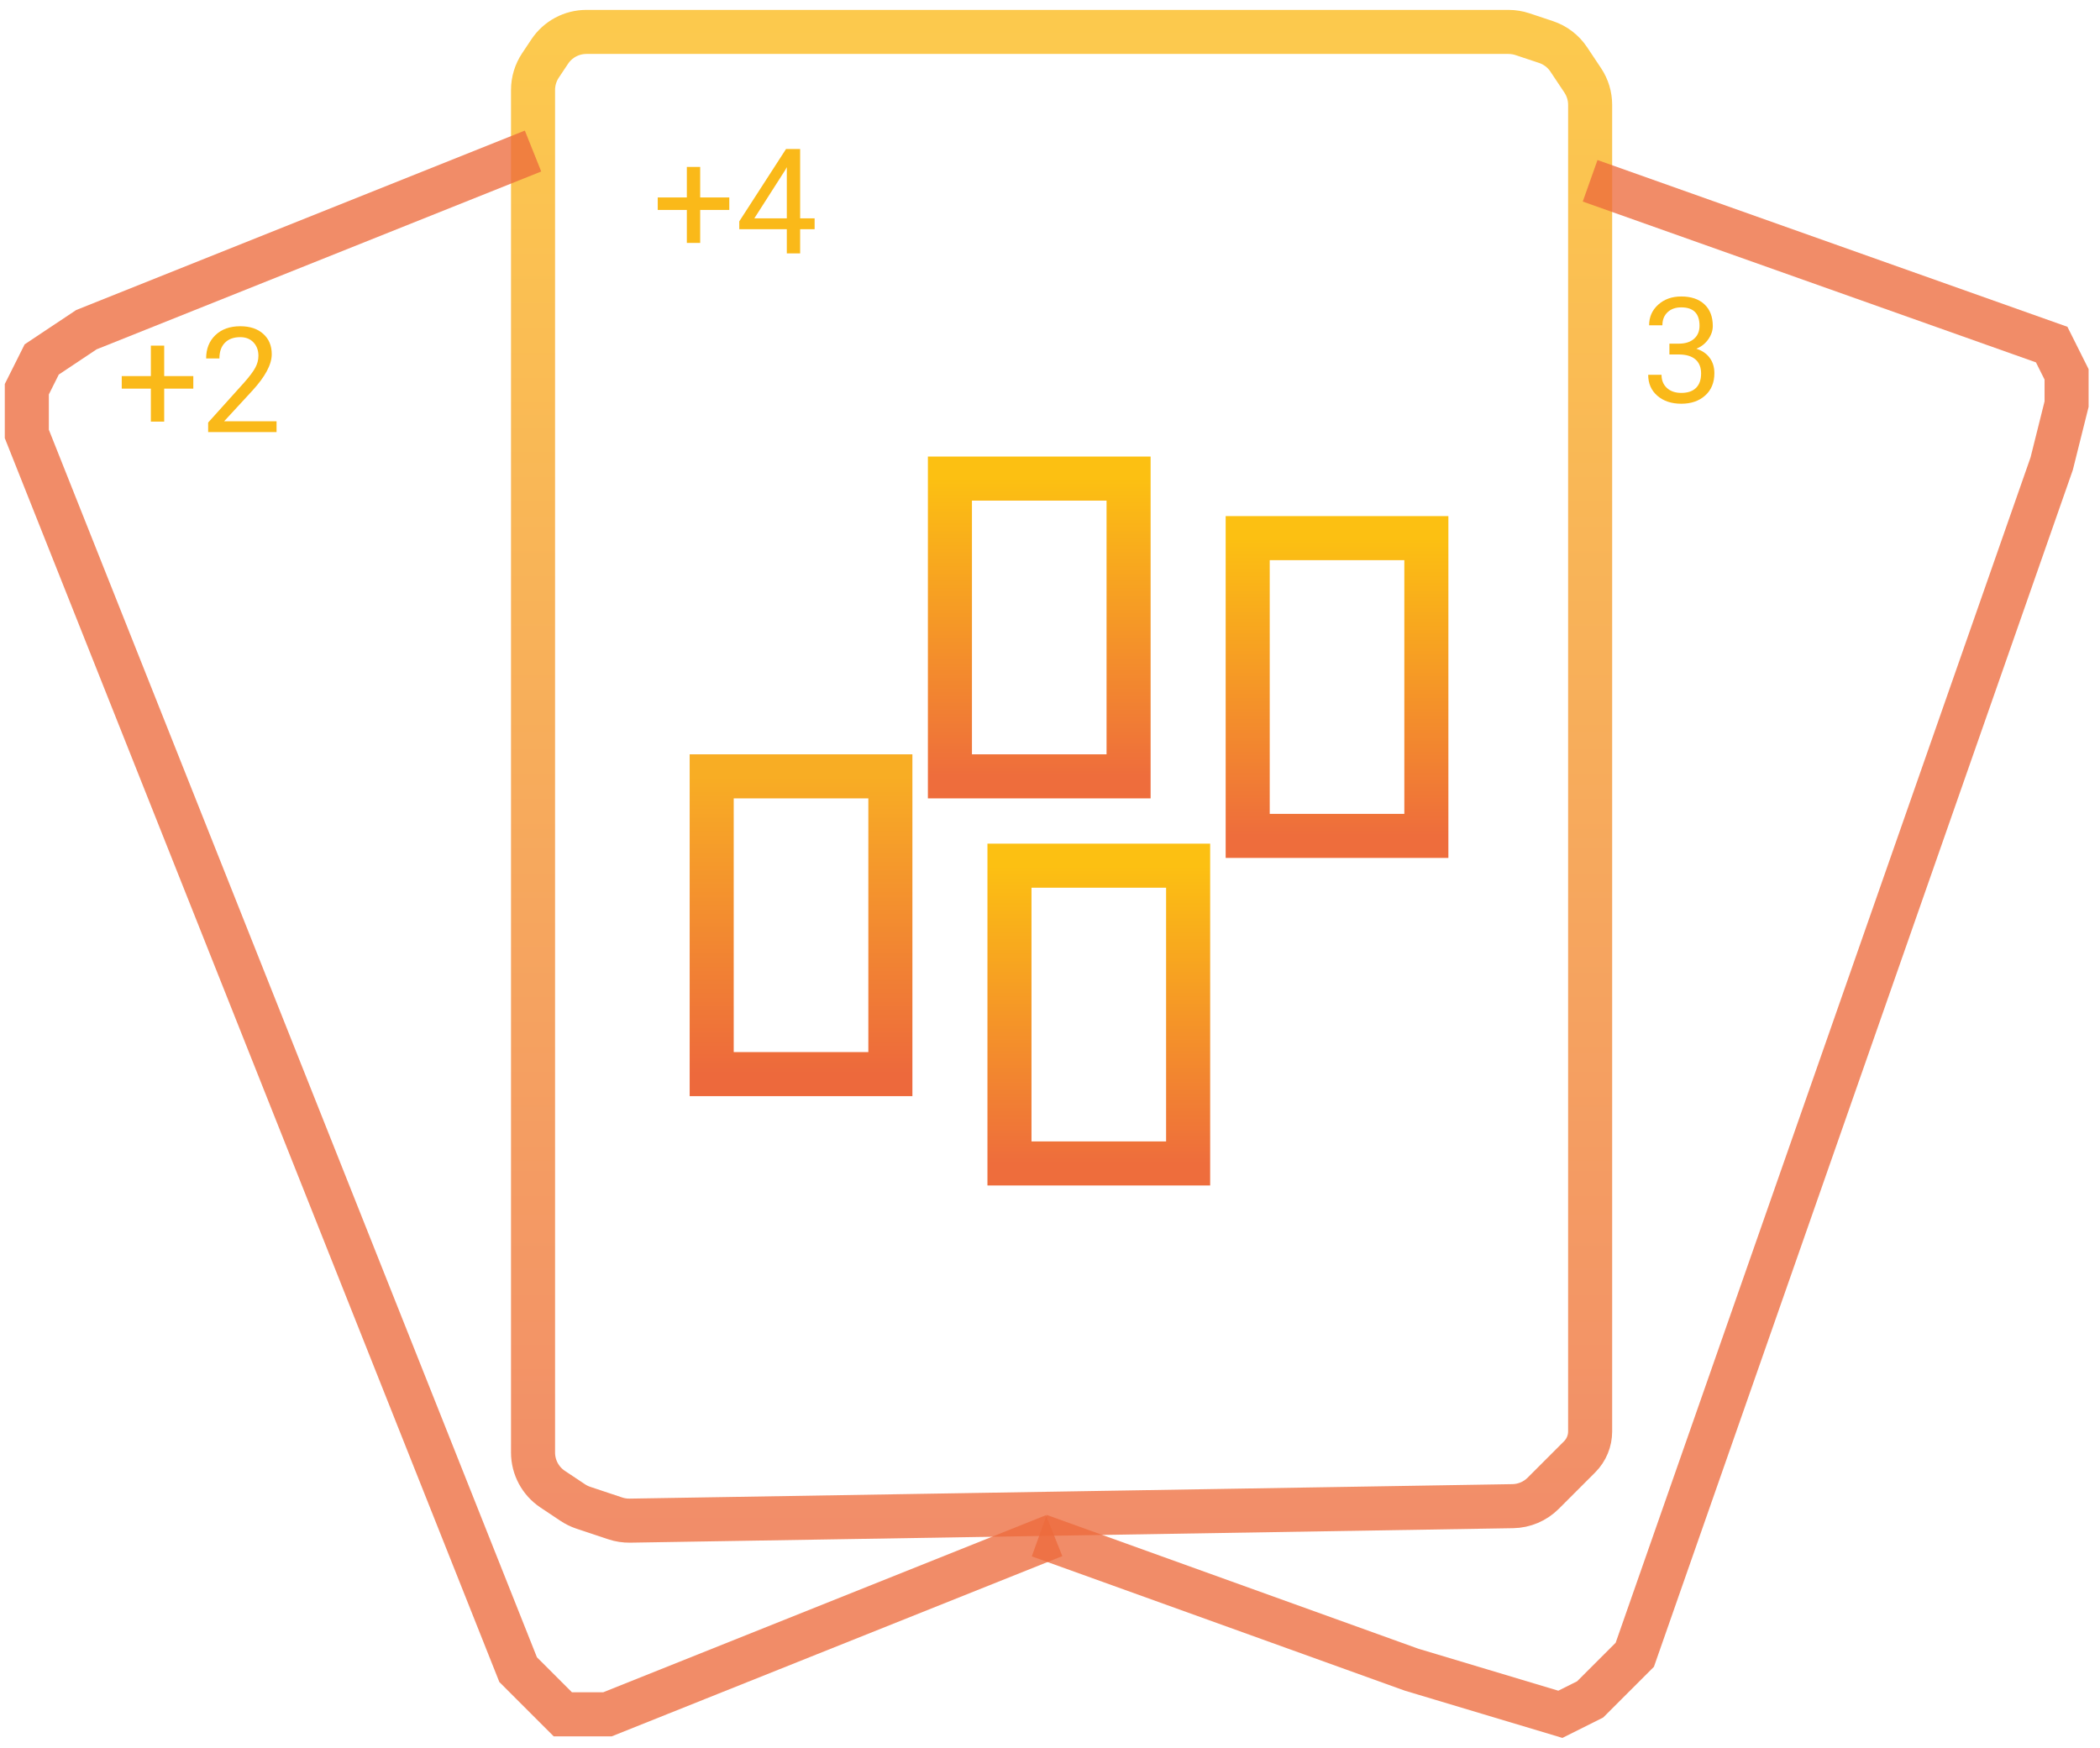
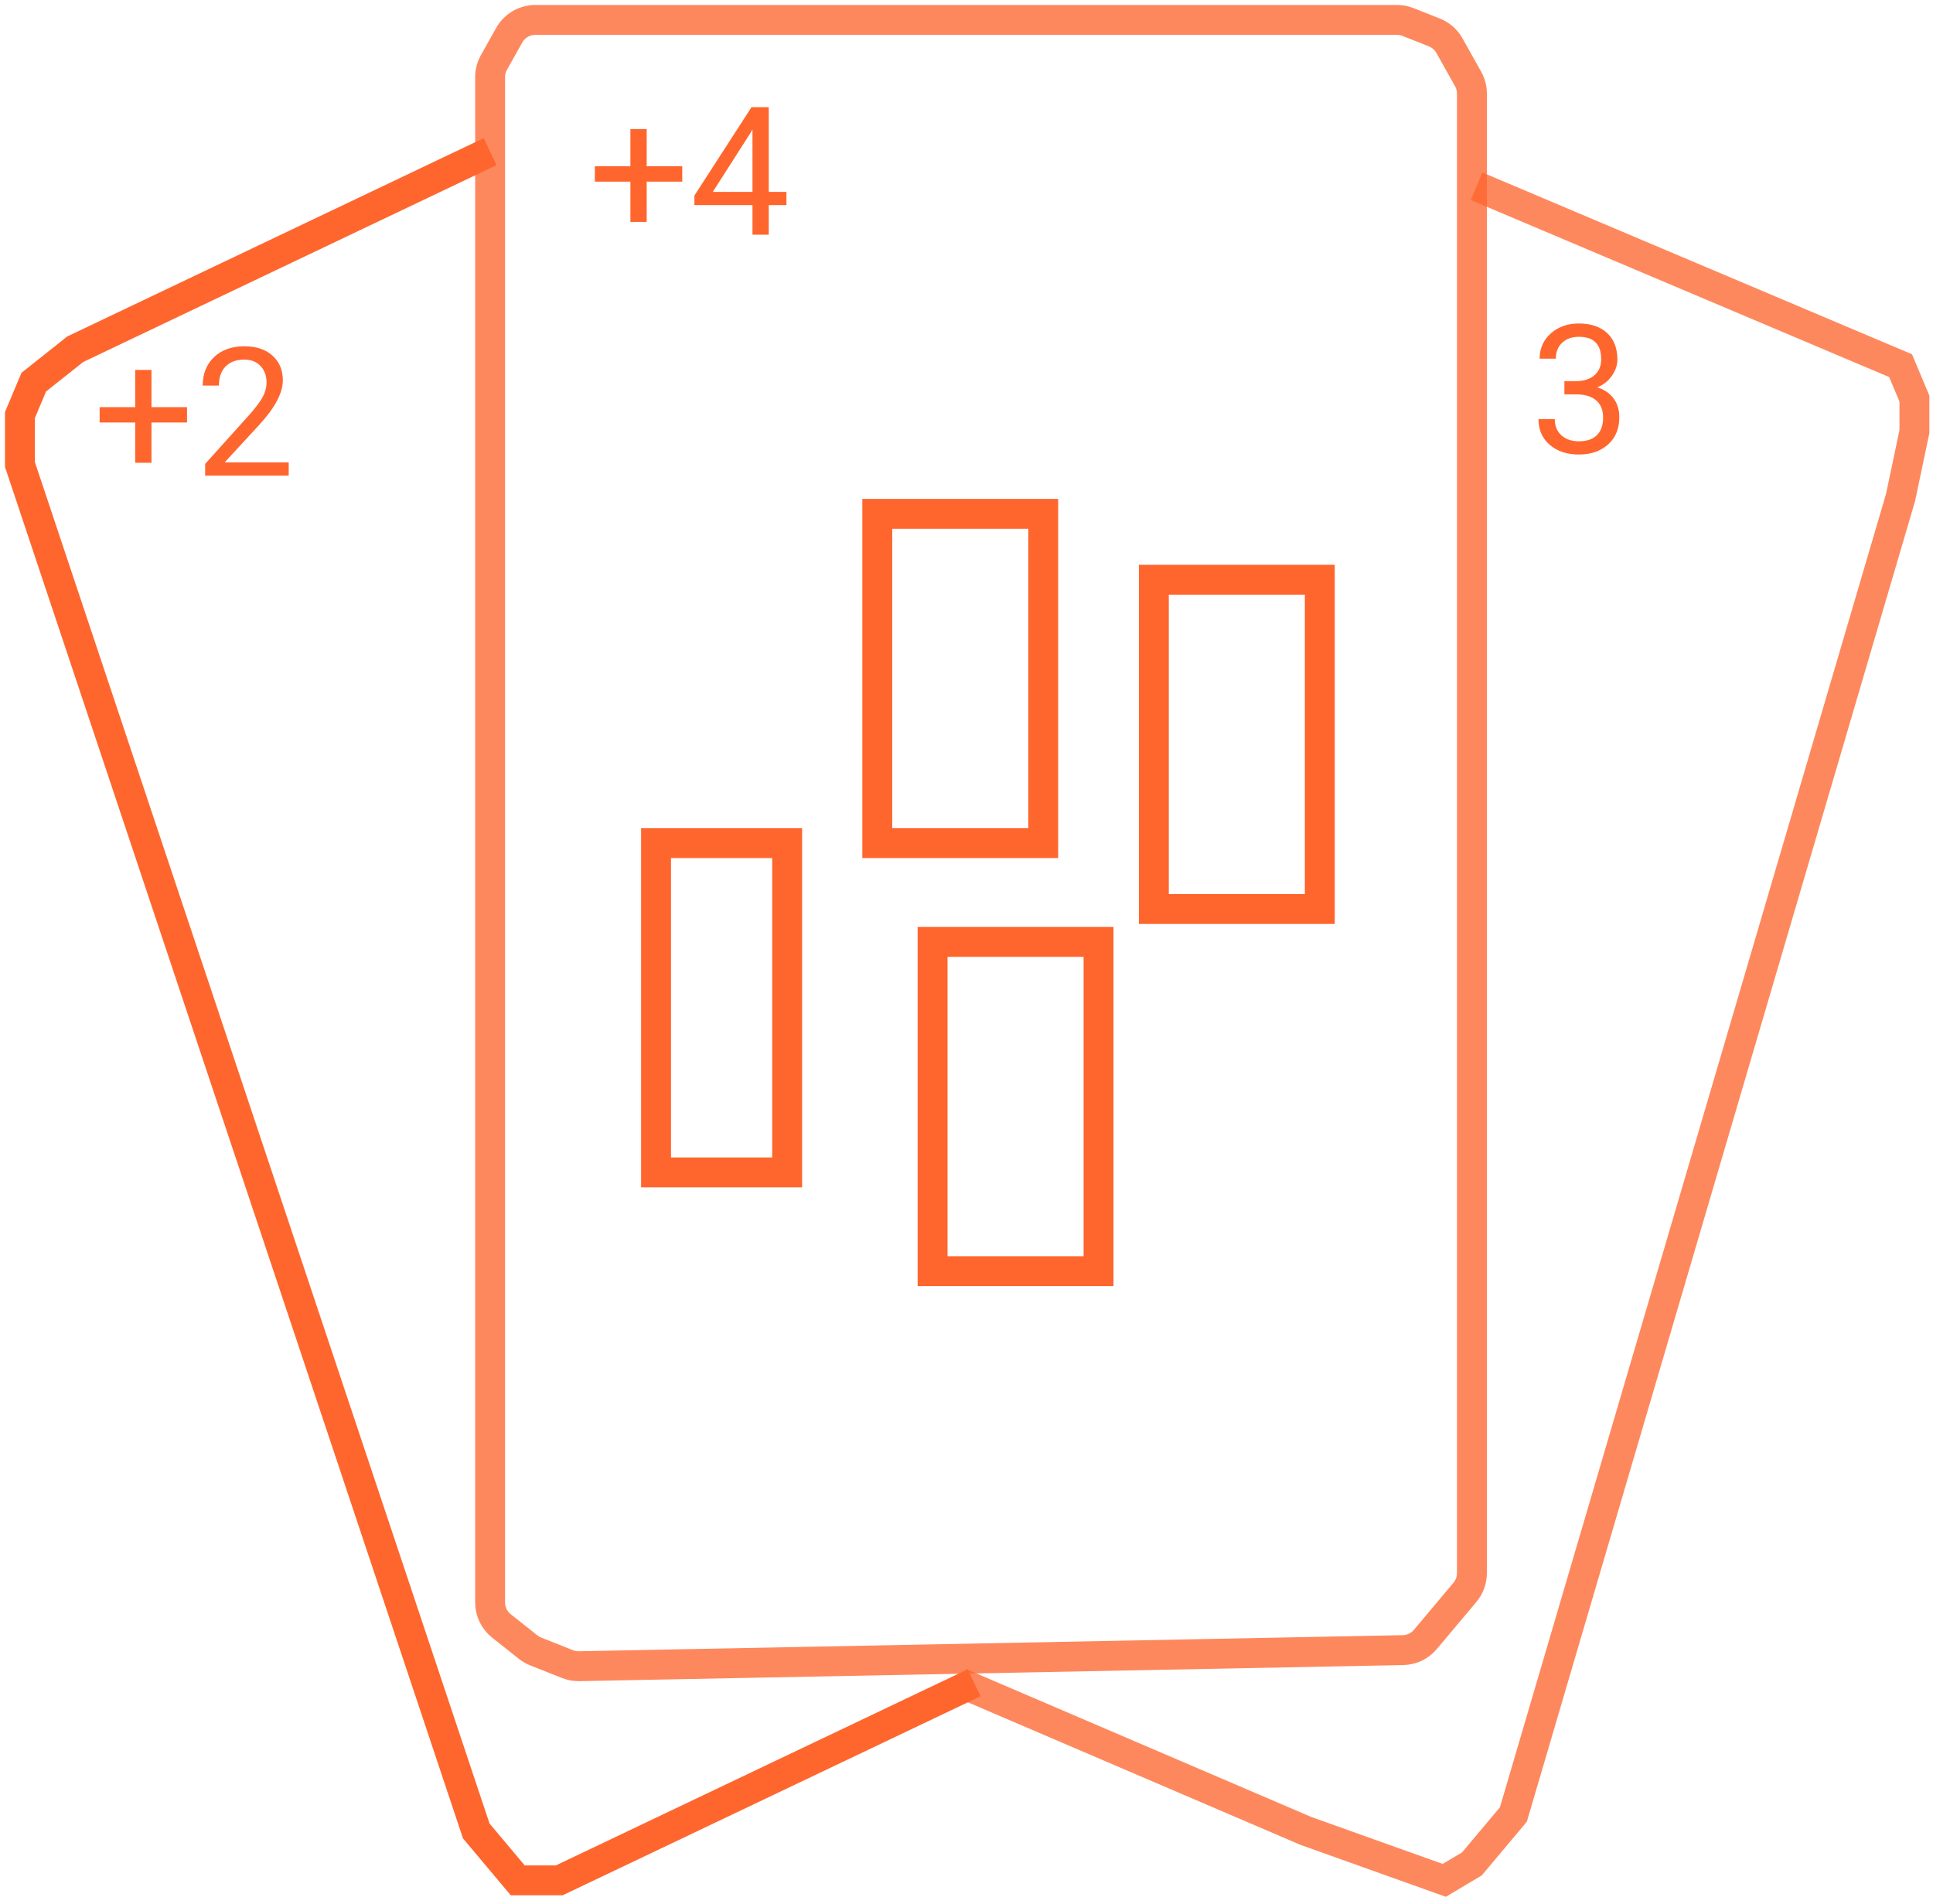
- <svg xmlns="http://www.w3.org/2000/svg" width="143" height="119" viewBox="0 0 143 119" fill="none">
-   <path d="M36.297 98.912V6.124C36.297 5.532 36.473 4.953 36.801 4.46L37.434 3.51C37.991 2.675 38.928 2.174 39.931 2.174H41.367H70.261H101.184H102.725C103.047 2.174 103.368 2.226 103.673 2.328L105.277 2.862C105.909 3.073 106.454 3.489 106.824 4.044L107.777 5.474C108.105 5.966 108.281 6.545 108.281 7.138V97.476C108.281 98.125 108.023 98.748 107.564 99.207L106.253 100.518L105.084 101.687C104.533 102.237 103.79 102.552 103.012 102.565L42.892 103.551C42.554 103.556 42.216 103.504 41.895 103.397L39.72 102.672C39.467 102.588 39.227 102.47 39.005 102.322L37.633 101.408C36.799 100.852 36.297 99.915 36.297 98.912Z" stroke="url(#paint0_linear)" stroke-opacity="0.77" stroke-width="3" />
-   <path d="M108.28 12.312L139.71 23.465L140.724 25.493V27.52L139.71 31.576L111.322 112.684L108.28 115.725L106.253 116.739L96.114 113.698L70.768 104.573" stroke="#ED6B3C" stroke-opacity="0.77" stroke-width="3" />
-   <path d="M36.297 10.285L5.882 22.451L2.84 24.479L1.826 26.506V29.548L35.283 113.698L38.325 116.739H41.366L71.782 104.573" stroke="#ED6B3C" stroke-opacity="0.77" stroke-width="3" />
-   <path d="M47.679 13.444H49.662V14.298H47.679V16.544H46.771V14.298H44.789V13.444H46.771V11.368H47.679V13.444ZM54.486 14.869H55.472V15.607H54.486V17.257H53.578V15.607H50.341V15.074L53.524 10.148H54.486V14.869ZM51.366 14.869H53.578V11.383L53.471 11.578L51.366 14.869Z" fill="#FAB919" />
-   <path d="M113.679 23.401H114.358C114.784 23.395 115.12 23.283 115.364 23.064C115.608 22.846 115.73 22.552 115.73 22.181C115.73 21.347 115.315 20.931 114.485 20.931C114.094 20.931 113.782 21.043 113.547 21.268C113.316 21.489 113.201 21.784 113.201 22.151H112.297C112.297 21.588 112.502 21.121 112.913 20.75C113.326 20.376 113.85 20.189 114.485 20.189C115.155 20.189 115.681 20.366 116.062 20.721C116.443 21.076 116.633 21.569 116.633 22.2C116.633 22.509 116.532 22.809 116.331 23.099C116.132 23.388 115.86 23.605 115.515 23.748C115.906 23.872 116.207 24.077 116.418 24.363C116.633 24.65 116.741 25 116.741 25.413C116.741 26.051 116.532 26.557 116.116 26.932C115.699 27.306 115.157 27.493 114.49 27.493C113.822 27.493 113.279 27.313 112.859 26.951C112.442 26.59 112.234 26.113 112.234 25.521H113.142C113.142 25.895 113.264 26.194 113.508 26.419C113.752 26.644 114.08 26.756 114.49 26.756C114.926 26.756 115.26 26.642 115.491 26.414C115.722 26.186 115.837 25.859 115.837 25.433C115.837 25.019 115.71 24.702 115.457 24.48C115.203 24.259 114.836 24.145 114.358 24.139H113.679V23.401Z" fill="#FAB919" />
-   <path d="M11.181 25.61H13.163V26.464H11.181V28.71H10.273V26.464H8.29V25.61H10.273V23.535H11.181V25.61ZM18.832 29.423H14.174V28.774L16.635 26.04C17 25.626 17.25 25.291 17.387 25.034C17.527 24.773 17.597 24.505 17.597 24.228C17.597 23.857 17.485 23.552 17.26 23.315C17.035 23.077 16.736 22.959 16.362 22.959C15.912 22.959 15.562 23.087 15.312 23.344C15.064 23.598 14.941 23.953 14.941 24.409H14.037C14.037 23.754 14.247 23.225 14.667 22.822C15.09 22.418 15.655 22.216 16.362 22.216C17.022 22.216 17.545 22.39 17.929 22.739C18.313 23.084 18.505 23.544 18.505 24.121C18.505 24.82 18.059 25.654 17.167 26.621L15.263 28.686H18.832V29.423Z" fill="#FAB919" />
-   <path d="M48.463 73.144V52.867H60.63V73.144H48.463Z" stroke="url(#paint1_linear)" stroke-width="3" />
-   <path d="M64.685 52.867V32.59H76.851V52.867H64.685Z" stroke="url(#paint2_linear)" stroke-width="3" />
-   <path d="M84.962 56.922V36.645H97.128V56.922H84.962Z" stroke="url(#paint3_linear)" stroke-width="3" />
-   <path d="M68.74 79.227V58.95H80.906V79.227H68.74Z" stroke="url(#paint4_linear)" stroke-width="3" />
-   <defs>
-     <linearGradient id="paint0_linear" x1="72.289" y1="2.174" x2="72.289" y2="103.559" gradientUnits="userSpaceOnUse">
-       <stop stop-color="#FBB918" />
-       <stop offset="1" stop-color="#ED6B3C" />
-     </linearGradient>
-     <linearGradient id="paint1_linear" x1="54.547" y1="52.867" x2="54.547" y2="73.144" gradientUnits="userSpaceOnUse">
-       <stop stop-color="#F8AD24" />
-       <stop offset="1" stop-color="#ED693C" />
-     </linearGradient>
-     <linearGradient id="paint2_linear" x1="70.768" y1="32.59" x2="70.768" y2="52.867" gradientUnits="userSpaceOnUse">
-       <stop stop-color="#FCC012" />
-       <stop offset="1" stop-color="#EE6D3C" />
-     </linearGradient>
-     <linearGradient id="paint3_linear" x1="91.045" y1="36.645" x2="91.045" y2="56.922" gradientUnits="userSpaceOnUse">
-       <stop stop-color="#FCC012" />
-       <stop offset="1" stop-color="#EE6D3C" />
-     </linearGradient>
-     <linearGradient id="paint4_linear" x1="74.823" y1="58.95" x2="74.823" y2="79.227" gradientUnits="userSpaceOnUse">
-       <stop stop-color="#FCC012" />
-       <stop offset="1" stop-color="#EE6D3C" />
-     </linearGradient>
-   </defs>
+ <svg xmlns="http://www.w3.org/2000/svg" width="194" height="191" viewBox="0 0 194 191" fill="none">
+   <path d="M49.188 160.797V7.739C49.188 7.226 49.319 6.721 49.57 6.273L51.104 3.534C51.635 2.587 52.636 2 53.722 2H56.127H95.681H138.01H140.213C140.592 2 140.967 2.072 141.319 2.211L143.959 3.259C144.6 3.513 145.134 3.98 145.47 4.582L147.343 7.925C147.594 8.373 147.725 8.878 147.725 9.391V157.29V157.849C147.725 158.555 147.476 159.238 147.022 159.779L144.95 162.246L143.05 164.507C142.493 165.169 141.677 165.559 140.812 165.576L58.119 167.19C57.72 167.198 57.324 167.126 56.954 166.979L53.763 165.713C53.49 165.605 53.234 165.457 53.005 165.275L50.323 163.147C49.606 162.577 49.188 161.712 49.188 160.797Z" stroke="#FE662E" stroke-opacity="0.77" stroke-width="3" />
+   <path d="M148.19 18.688L190.747 36.692L192.135 39.996V43.3L190.747 49.908L151.887 182.069L147.724 187.026L144.948 188.678L131.069 183.721L96.373 168.853" stroke="#FE662E" stroke-opacity="0.77" stroke-width="3" />
+   <path d="M49.187 15.217L7.551 35.041L3.388 38.346L2 41.65V46.606L47.799 183.723L51.963 188.679H56.126L97.762 168.855" stroke="#FE662E" stroke-width="3" />
+   <path d="M64.903 16.686H68.471V18.225H64.903V22.268H63.268V18.225H59.7V16.686H63.268V12.951H64.903V16.686ZM77.154 19.253H78.93V20.58H77.154V23.551H75.52V20.58H69.693V19.622L75.423 10.754H77.154V19.253ZM71.538 19.253H75.52V12.977L75.326 13.329L71.538 19.253Z" fill="#FE662E" />
+   <path d="M157.006 38.243H158.228C158.996 38.231 159.599 38.029 160.039 37.636C160.478 37.244 160.698 36.713 160.698 36.045C160.698 34.545 159.951 33.795 158.457 33.795C157.753 33.795 157.191 33.998 156.769 34.402C156.353 34.8 156.145 35.331 156.145 35.993H154.519C154.519 34.979 154.888 34.138 155.626 33.47C156.371 32.796 157.314 32.459 158.457 32.459C159.664 32.459 160.61 32.779 161.295 33.417C161.981 34.056 162.324 34.944 162.324 36.081C162.324 36.637 162.142 37.176 161.779 37.698C161.421 38.219 160.932 38.609 160.311 38.867C161.014 39.089 161.556 39.459 161.937 39.974C162.324 40.49 162.517 41.12 162.517 41.864C162.517 43.012 162.142 43.923 161.392 44.597C160.642 45.271 159.667 45.608 158.465 45.608C157.264 45.608 156.286 45.283 155.53 44.632C154.78 43.982 154.405 43.123 154.405 42.057H156.04C156.04 42.731 156.259 43.27 156.699 43.674C157.138 44.079 157.727 44.281 158.465 44.281C159.25 44.281 159.851 44.076 160.267 43.666C160.683 43.255 160.891 42.666 160.891 41.899C160.891 41.155 160.663 40.584 160.206 40.185C159.749 39.787 159.089 39.581 158.228 39.57H157.006V38.243Z" fill="#FE662E" />
+   <path d="M15.202 40.855H18.771V42.393H15.202V46.436H13.568V42.393H9.999V40.855H13.568V37.12H15.202V40.855ZM28.975 47.719H20.59V46.55L25.02 41.628C25.676 40.884 26.127 40.281 26.373 39.818C26.625 39.349 26.751 38.866 26.751 38.368C26.751 37.7 26.549 37.152 26.145 36.724C25.741 36.296 25.201 36.083 24.528 36.083C23.719 36.083 23.089 36.314 22.638 36.777C22.193 37.234 21.97 37.873 21.97 38.693H20.344C20.344 37.515 20.722 36.563 21.478 35.836C22.239 35.11 23.256 34.747 24.528 34.747C25.717 34.747 26.657 35.06 27.349 35.687C28.04 36.308 28.386 37.137 28.386 38.174C28.386 39.434 27.583 40.934 25.978 42.674L22.55 46.392H28.975V47.719Z" fill="#FE662E" />
+   <path d="M65.842 117.642V84.602H78.999V117.642H65.842Z" stroke="#FE662E" stroke-width="3" />
+   <path d="M88.046 84.601V51.561H104.7V84.601H88.046Z" stroke="#FE662E" stroke-width="3" />
+   <path d="M115.803 91.21V58.169H132.457V91.21H115.803Z" stroke="#FE662E" stroke-width="3" />
+   <path d="M93.597 127.554V94.513H110.251V127.554H93.597Z" stroke="#FE662E" stroke-width="3" />
</svg>
